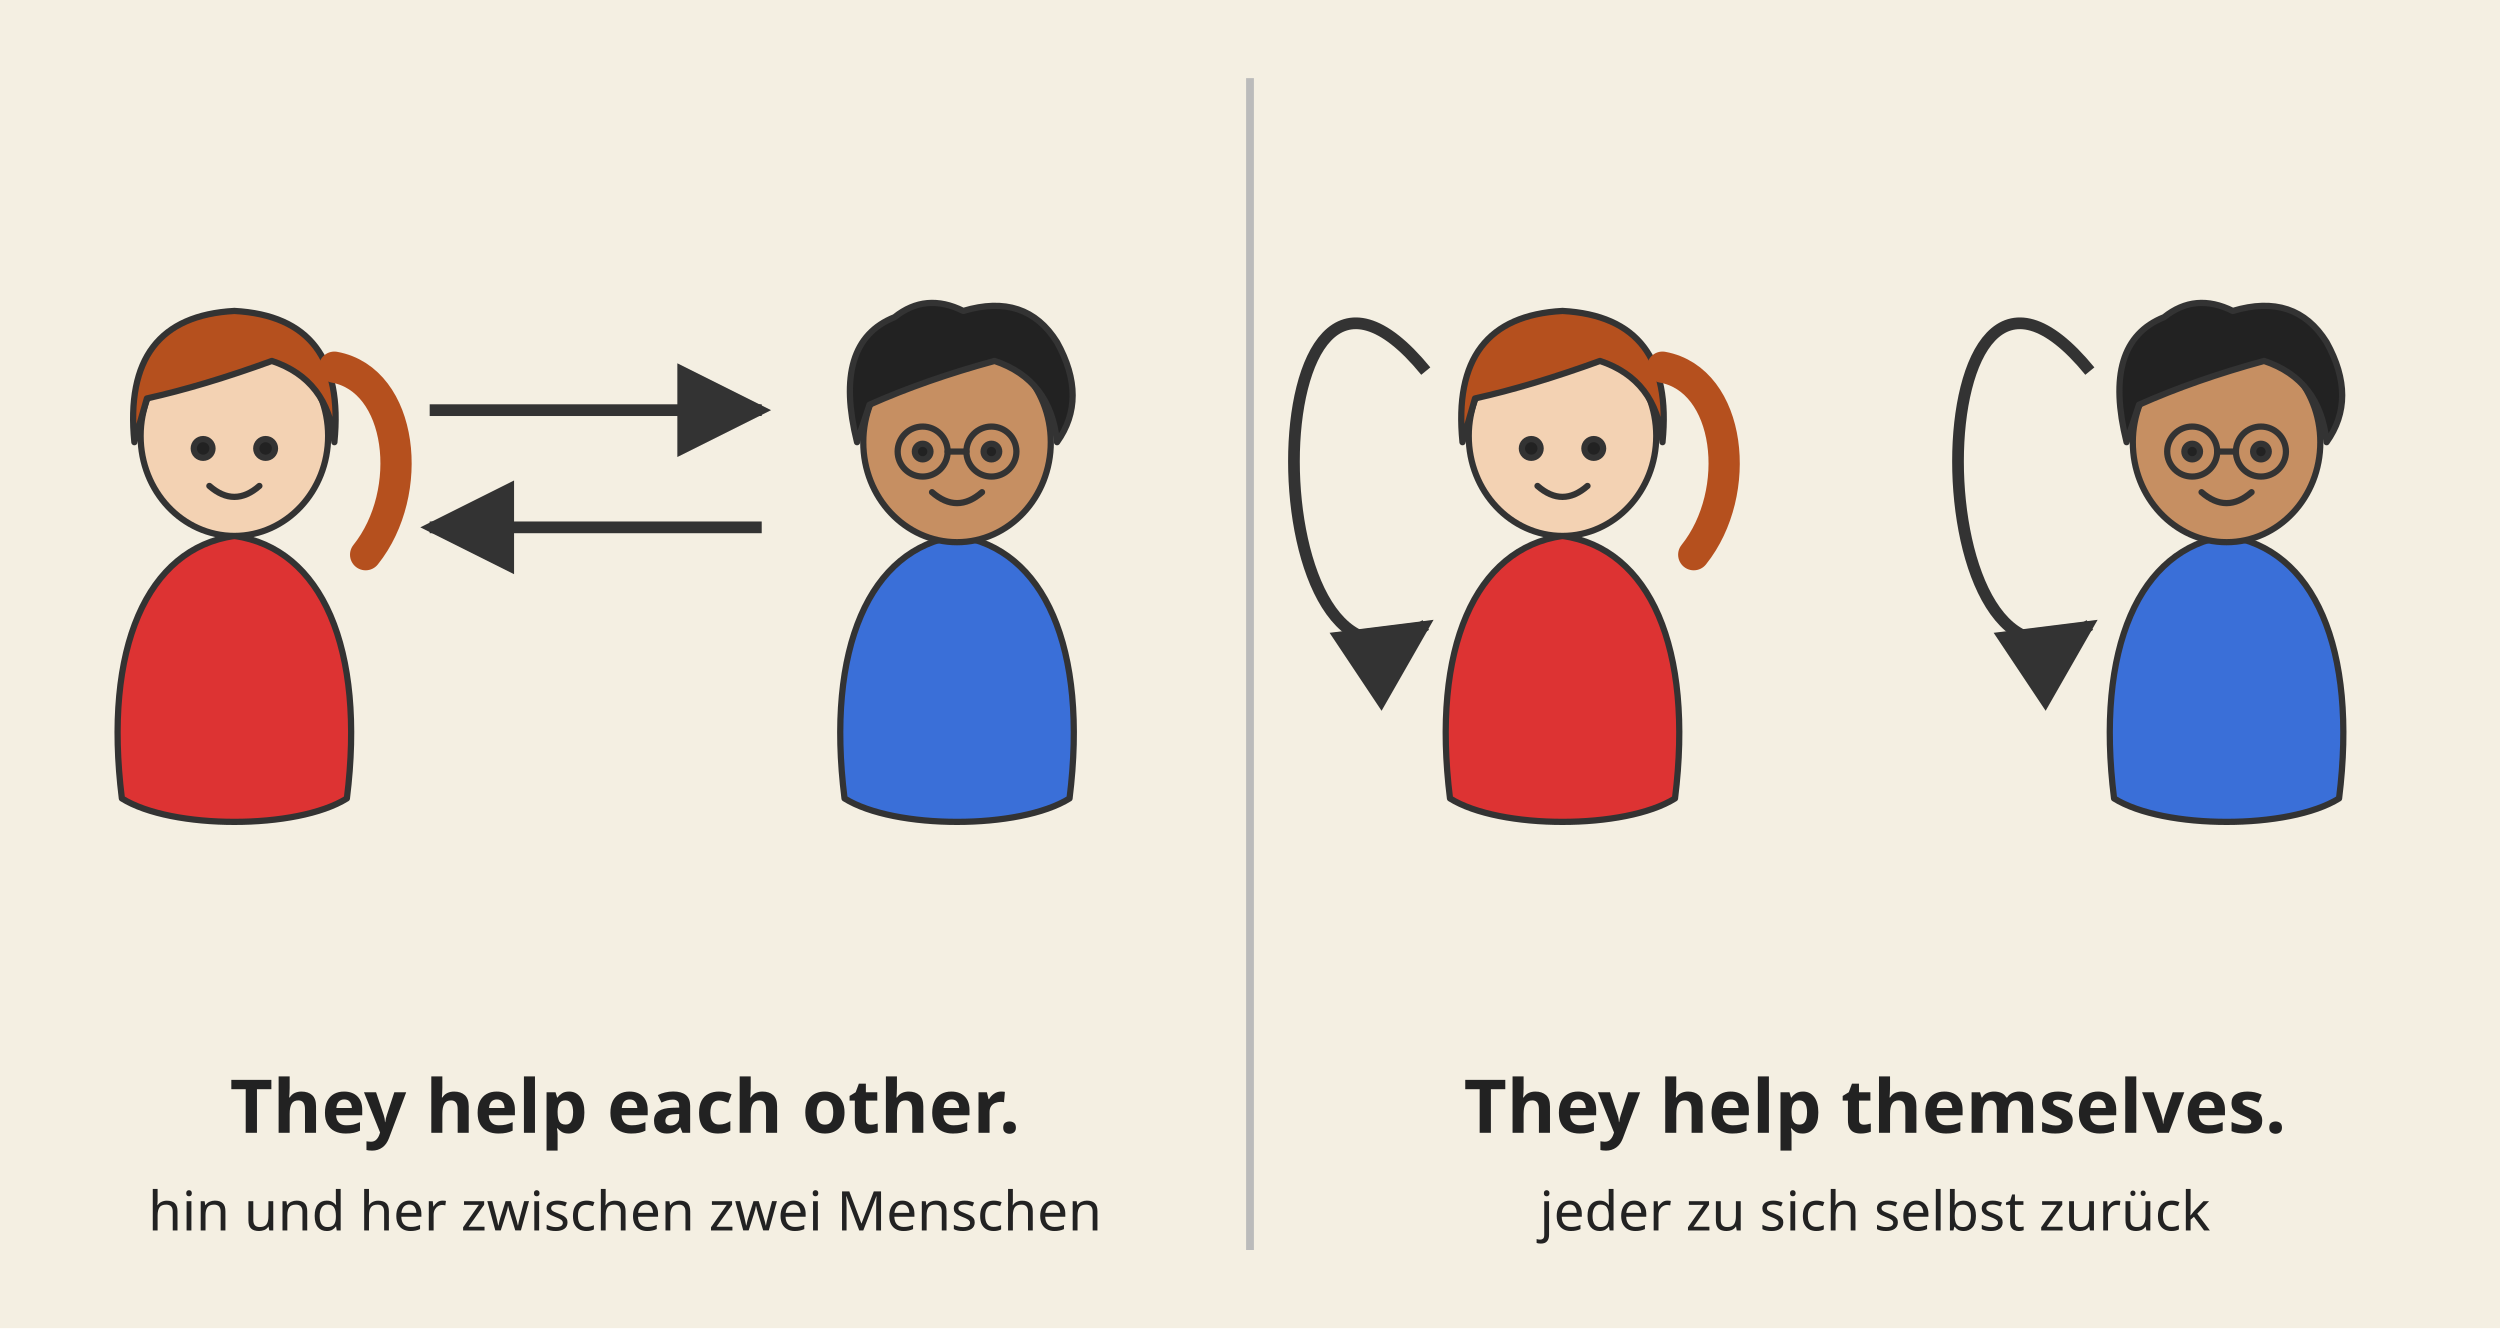
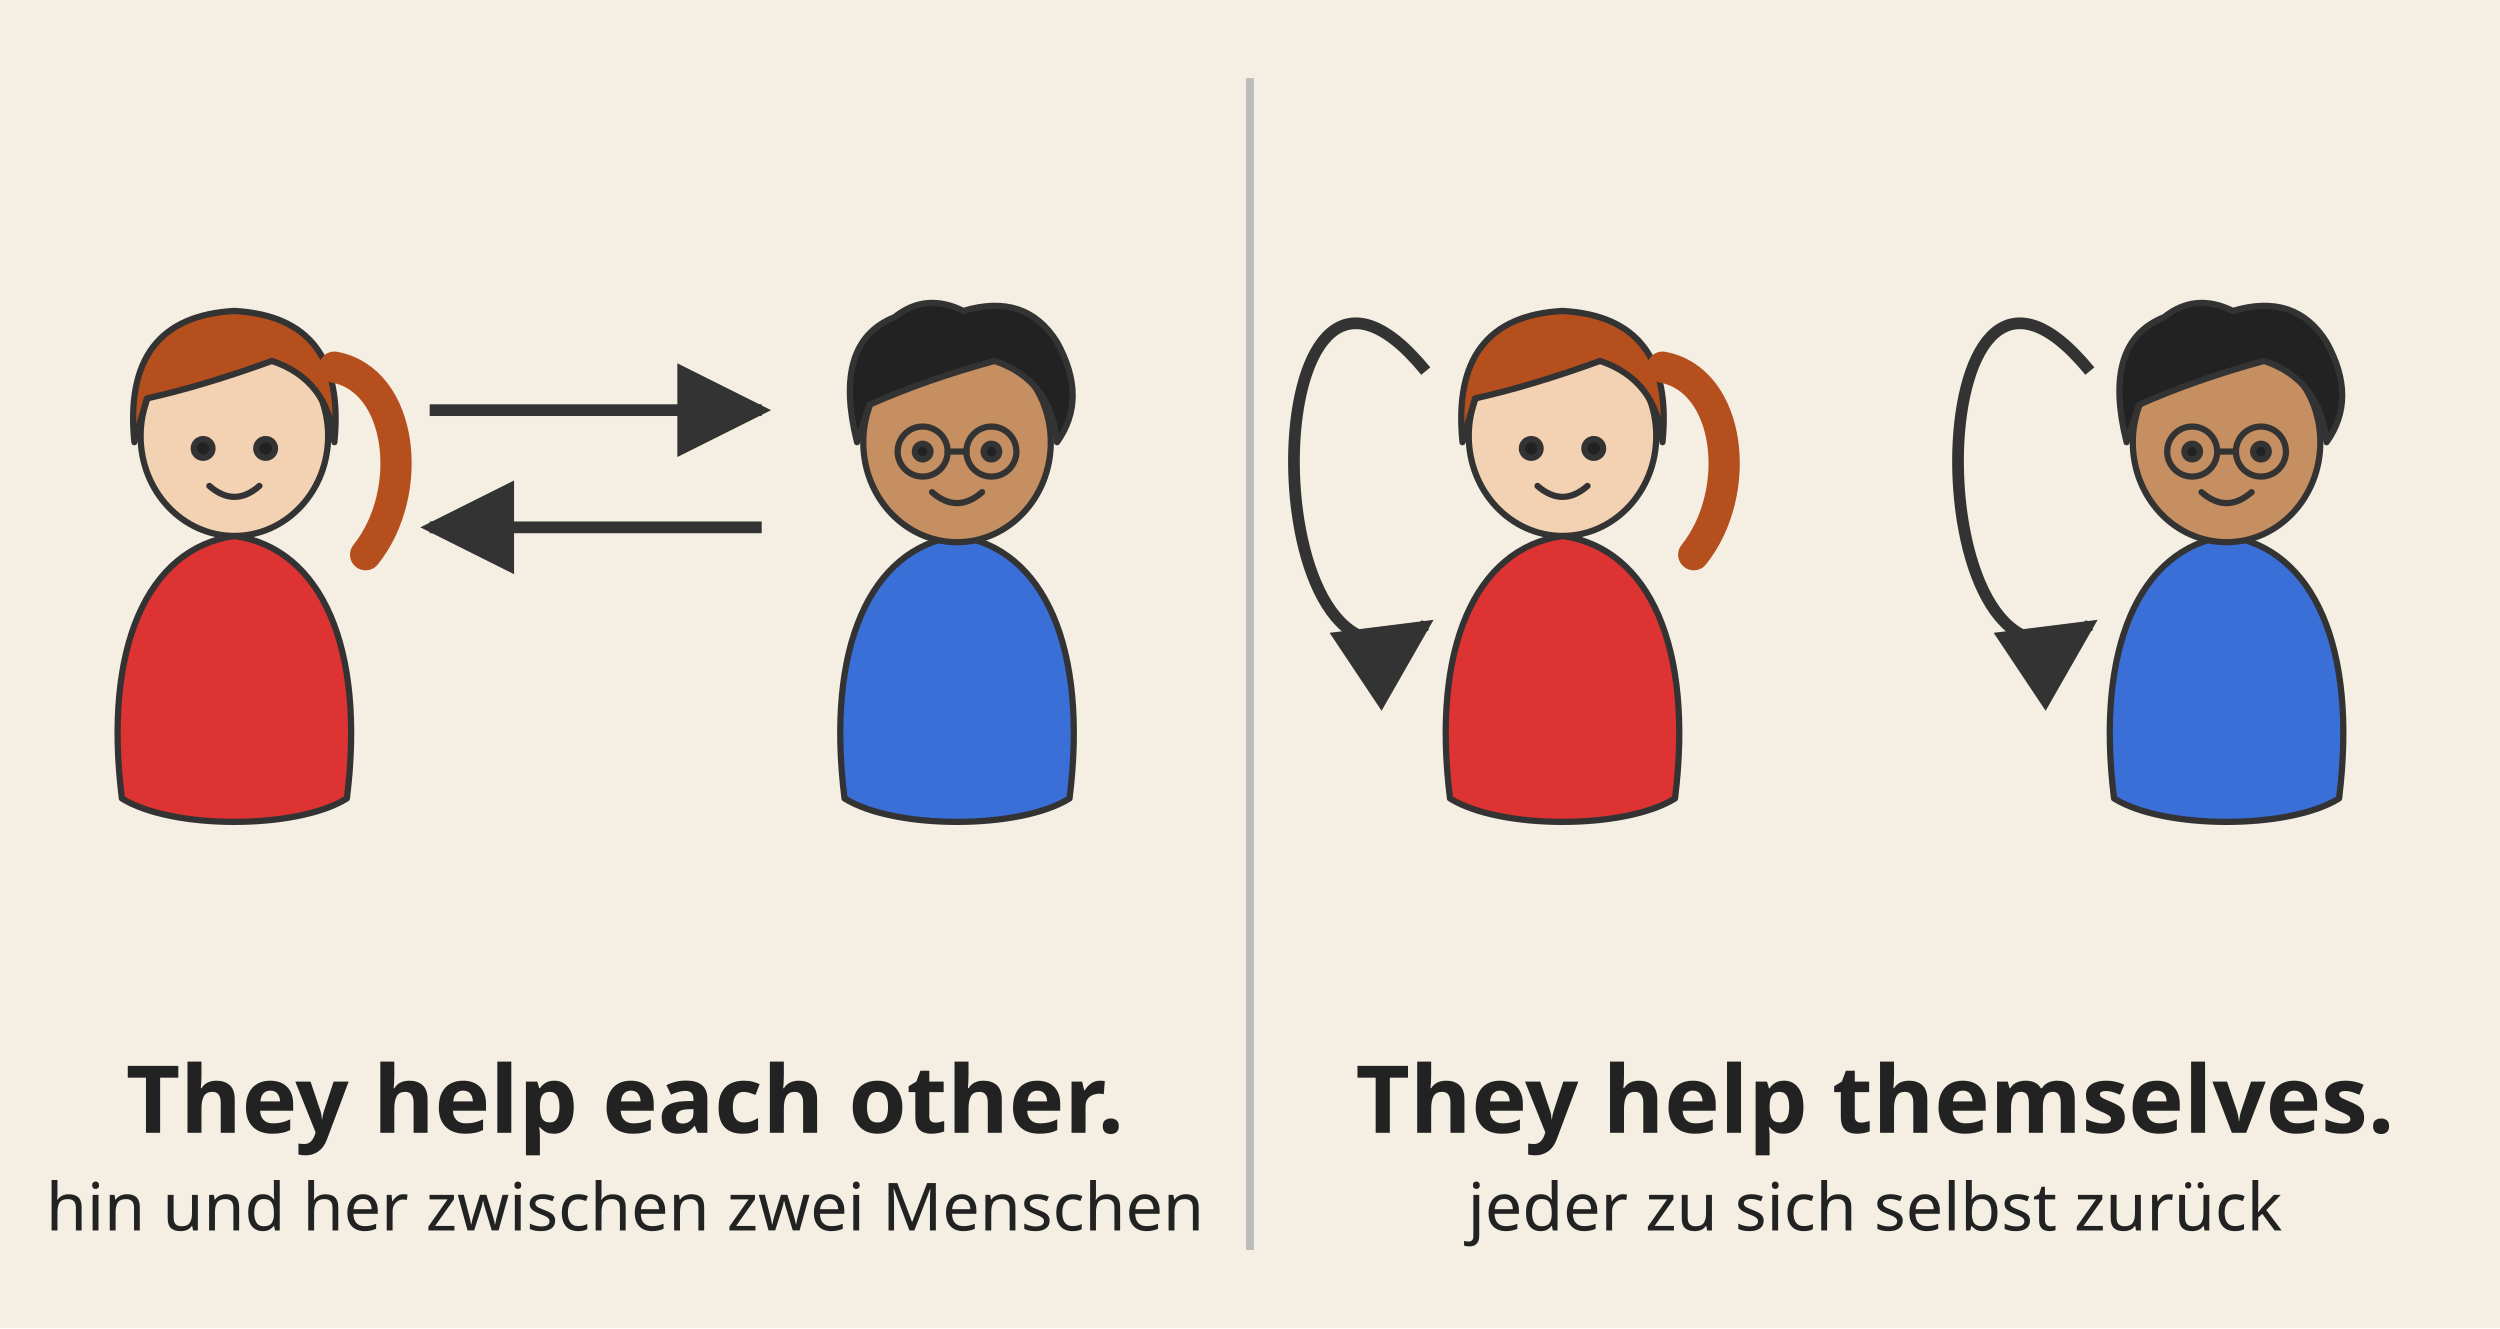
<svg xmlns="http://www.w3.org/2000/svg" viewBox="0 0 640 340" role="img">
  <defs>
    <g id="sophie" stroke="#333" stroke-width="2" stroke-linejoin="round" stroke-linecap="round">
      <path d="M14 168 C8 120 22 88 50 84 C78 88 92 120 86 168 C70 178 30 178 14 168 Z" fill="#3a9a5b" />
      <ellipse cx="50" cy="52" rx="30" ry="32" fill="#f3d2b3" />
      <path d="M18 54 Q14 14 50 12 Q86 14 82 54 Q80 34 62 28 Q40 36 22 40 Z" fill="#d9b45a" />
      <path d="M20 50 C10 70 12 96 22 108" fill="none" stroke="#d9b45a" stroke-width="8" />
      <path d="M80 50 C90 70 88 96 78 108" fill="none" stroke="#d9b45a" stroke-width="8" />
      <circle cx="40" cy="56" r="3" fill="#222" />
      <circle cx="60" cy="56" r="3" fill="#222" />
      <path d="M42 68 Q50 75 58 68" fill="none" />
    </g>
    <g id="ellie" stroke="#333" stroke-width="2" stroke-linejoin="round" stroke-linecap="round">
      <path d="M14 168 C8 120 22 88 50 84 C78 88 92 120 86 168 C70 178 30 178 14 168 Z" fill="#d33" />
      <ellipse cx="50" cy="52" rx="30" ry="32" fill="#f3d2b3" />
      <path d="M18 54 Q14 14 50 12 Q86 14 82 54 Q80 34 62 28 Q40 36 22 40 Z" fill="#b5501e" />
      <path d="M82 30 C104 34 108 70 92 90" fill="none" stroke="#b5501e" stroke-width="10" />
      <circle cx="40" cy="56" r="3" fill="#222" />
      <circle cx="60" cy="56" r="3" fill="#222" />
      <path d="M42 68 Q50 75 58 68" fill="none" />
    </g>
    <g id="peter" stroke="#333" stroke-width="2" stroke-linejoin="round" stroke-linecap="round">
      <path d="M14 168 C8 120 22 88 50 84 C78 88 92 120 86 168 C70 178 30 178 14 168 Z" fill="#e0b020" />
      <ellipse cx="50" cy="52" rx="30" ry="32" fill="#f3d2b3" />
      <path d="M18 54 Q14 14 50 12 Q86 14 82 54 Q80 34 62 28 Q40 36 22 40 Z" fill="#6b3f1e" />
      <circle cx="40" cy="56" r="3" fill="#222" />
      <circle cx="60" cy="56" r="3" fill="#222" />
      <path d="M40 66 Q50 78 60 66" fill="none" />
    </g>
    <g id="amir" stroke="#333" stroke-width="2" stroke-linejoin="round" stroke-linecap="round">
      <path d="M14 168 C8 120 22 88 50 84 C78 88 92 120 86 168 C70 178 30 178 14 168 Z" fill="#3a6fd8" />
      <ellipse cx="50" cy="54" rx="30" ry="32" fill="#c68f62" />
      <path d="M18 54 Q10 22 30 14 Q40 6 52 12 Q72 6 82 22 Q92 40 82 54 Q80 34 62 28 Q40 34 22 42 Z" fill="#222" />
      <circle cx="39" cy="57" r="8" fill="none" />
      <circle cx="61" cy="57" r="8" fill="none" />
      <path d="M47 57 L53 57" fill="none" />
      <circle cx="39" cy="57" r="2.5" fill="#222" />
      <circle cx="61" cy="57" r="2.5" fill="#222" />
      <path d="M42 70 Q50 77 58 70" fill="none" />
    </g>
    <g id="hill" stroke="#333" stroke-width="2" stroke-linejoin="round" stroke-linecap="round">
      <path d="M10 168 C4 120 20 88 50 84 C80 88 96 120 90 168 C72 178 28 178 10 168 Z" fill="#8a5a2b" />
      <ellipse cx="50" cy="52" rx="30" ry="32" fill="#f3d2b3" />
      <path d="M18 50 Q14 14 50 12 Q86 14 82 50 Q80 30 62 26 Q40 32 22 38 Z" fill="#9a9a9a" />
      <circle cx="40" cy="56" r="3" fill="#222" />
      <circle cx="60" cy="56" r="3" fill="#222" />
      <path d="M42 68 Q50 75 58 68" fill="none" />
    </g>
    <marker id="pf" viewBox="0 0 10 10" refX="9" refY="5" markerWidth="8" markerHeight="8" orient="auto">
      <path d="M0 0 L10 5 L0 10 z" fill="#333" />
    </marker>
  </defs>
  <rect width="640" height="340" fill="#f4efe2" />
  <line x1="320" y1="20" x2="320" y2="320" stroke="#bbb" stroke-width="2" />
  <use href="#ellie" transform="translate(20,70) scale(.8)" />
  <use href="#amir" transform="translate(205,70) scale(.8)" />
  <path d="M110 105 H195" stroke="#333" stroke-width="3" marker-end="url(#pf)" />
  <path d="M195 135 H110" stroke="#333" stroke-width="3" marker-end="url(#pf)" />
-   <text x="160" y="290" text-anchor="middle" font-family="sans-serif" font-size="19" font-weight="bold" fill="#222">They help each other.</text>
-   <text x="160" y="315" text-anchor="middle" font-family="sans-serif" font-size="14" fill="#222">hin und her zwischen zwei Menschen</text>
+   <text x="160" y="290" text-anchor="middle" font-family="sans-serif" font-size="24" font-weight="bold" fill="#222">They help each other.</text>
+   <text x="160" y="315" text-anchor="middle" font-family="sans-serif" font-size="17" fill="#222">hin und her zwischen zwei Menschen</text>
  <use href="#ellie" transform="translate(360,70) scale(.8)" />
  <use href="#amir" transform="translate(530,70) scale(.8)" />
  <path d="M365 95 C320 40 320 190 365 160" fill="none" stroke="#333" stroke-width="3" marker-end="url(#pf)" />
  <path d="M535 95 C490 40 490 190 535 160" fill="none" stroke="#333" stroke-width="3" marker-end="url(#pf)" />
-   <text x="480" y="290" text-anchor="middle" font-family="sans-serif" font-size="19" font-weight="bold" fill="#222">They help themselves.</text>
-   <text x="480" y="315" text-anchor="middle" font-family="sans-serif" font-size="14" fill="#222">jeder zu sich selbst zurück</text>
+   <text x="480" y="290" text-anchor="middle" font-family="sans-serif" font-size="24" font-weight="bold" fill="#222">They help themselves.</text>
+   <text x="480" y="315" text-anchor="middle" font-family="sans-serif" font-size="17" fill="#222">jeder zu sich selbst zurück</text>
</svg>
